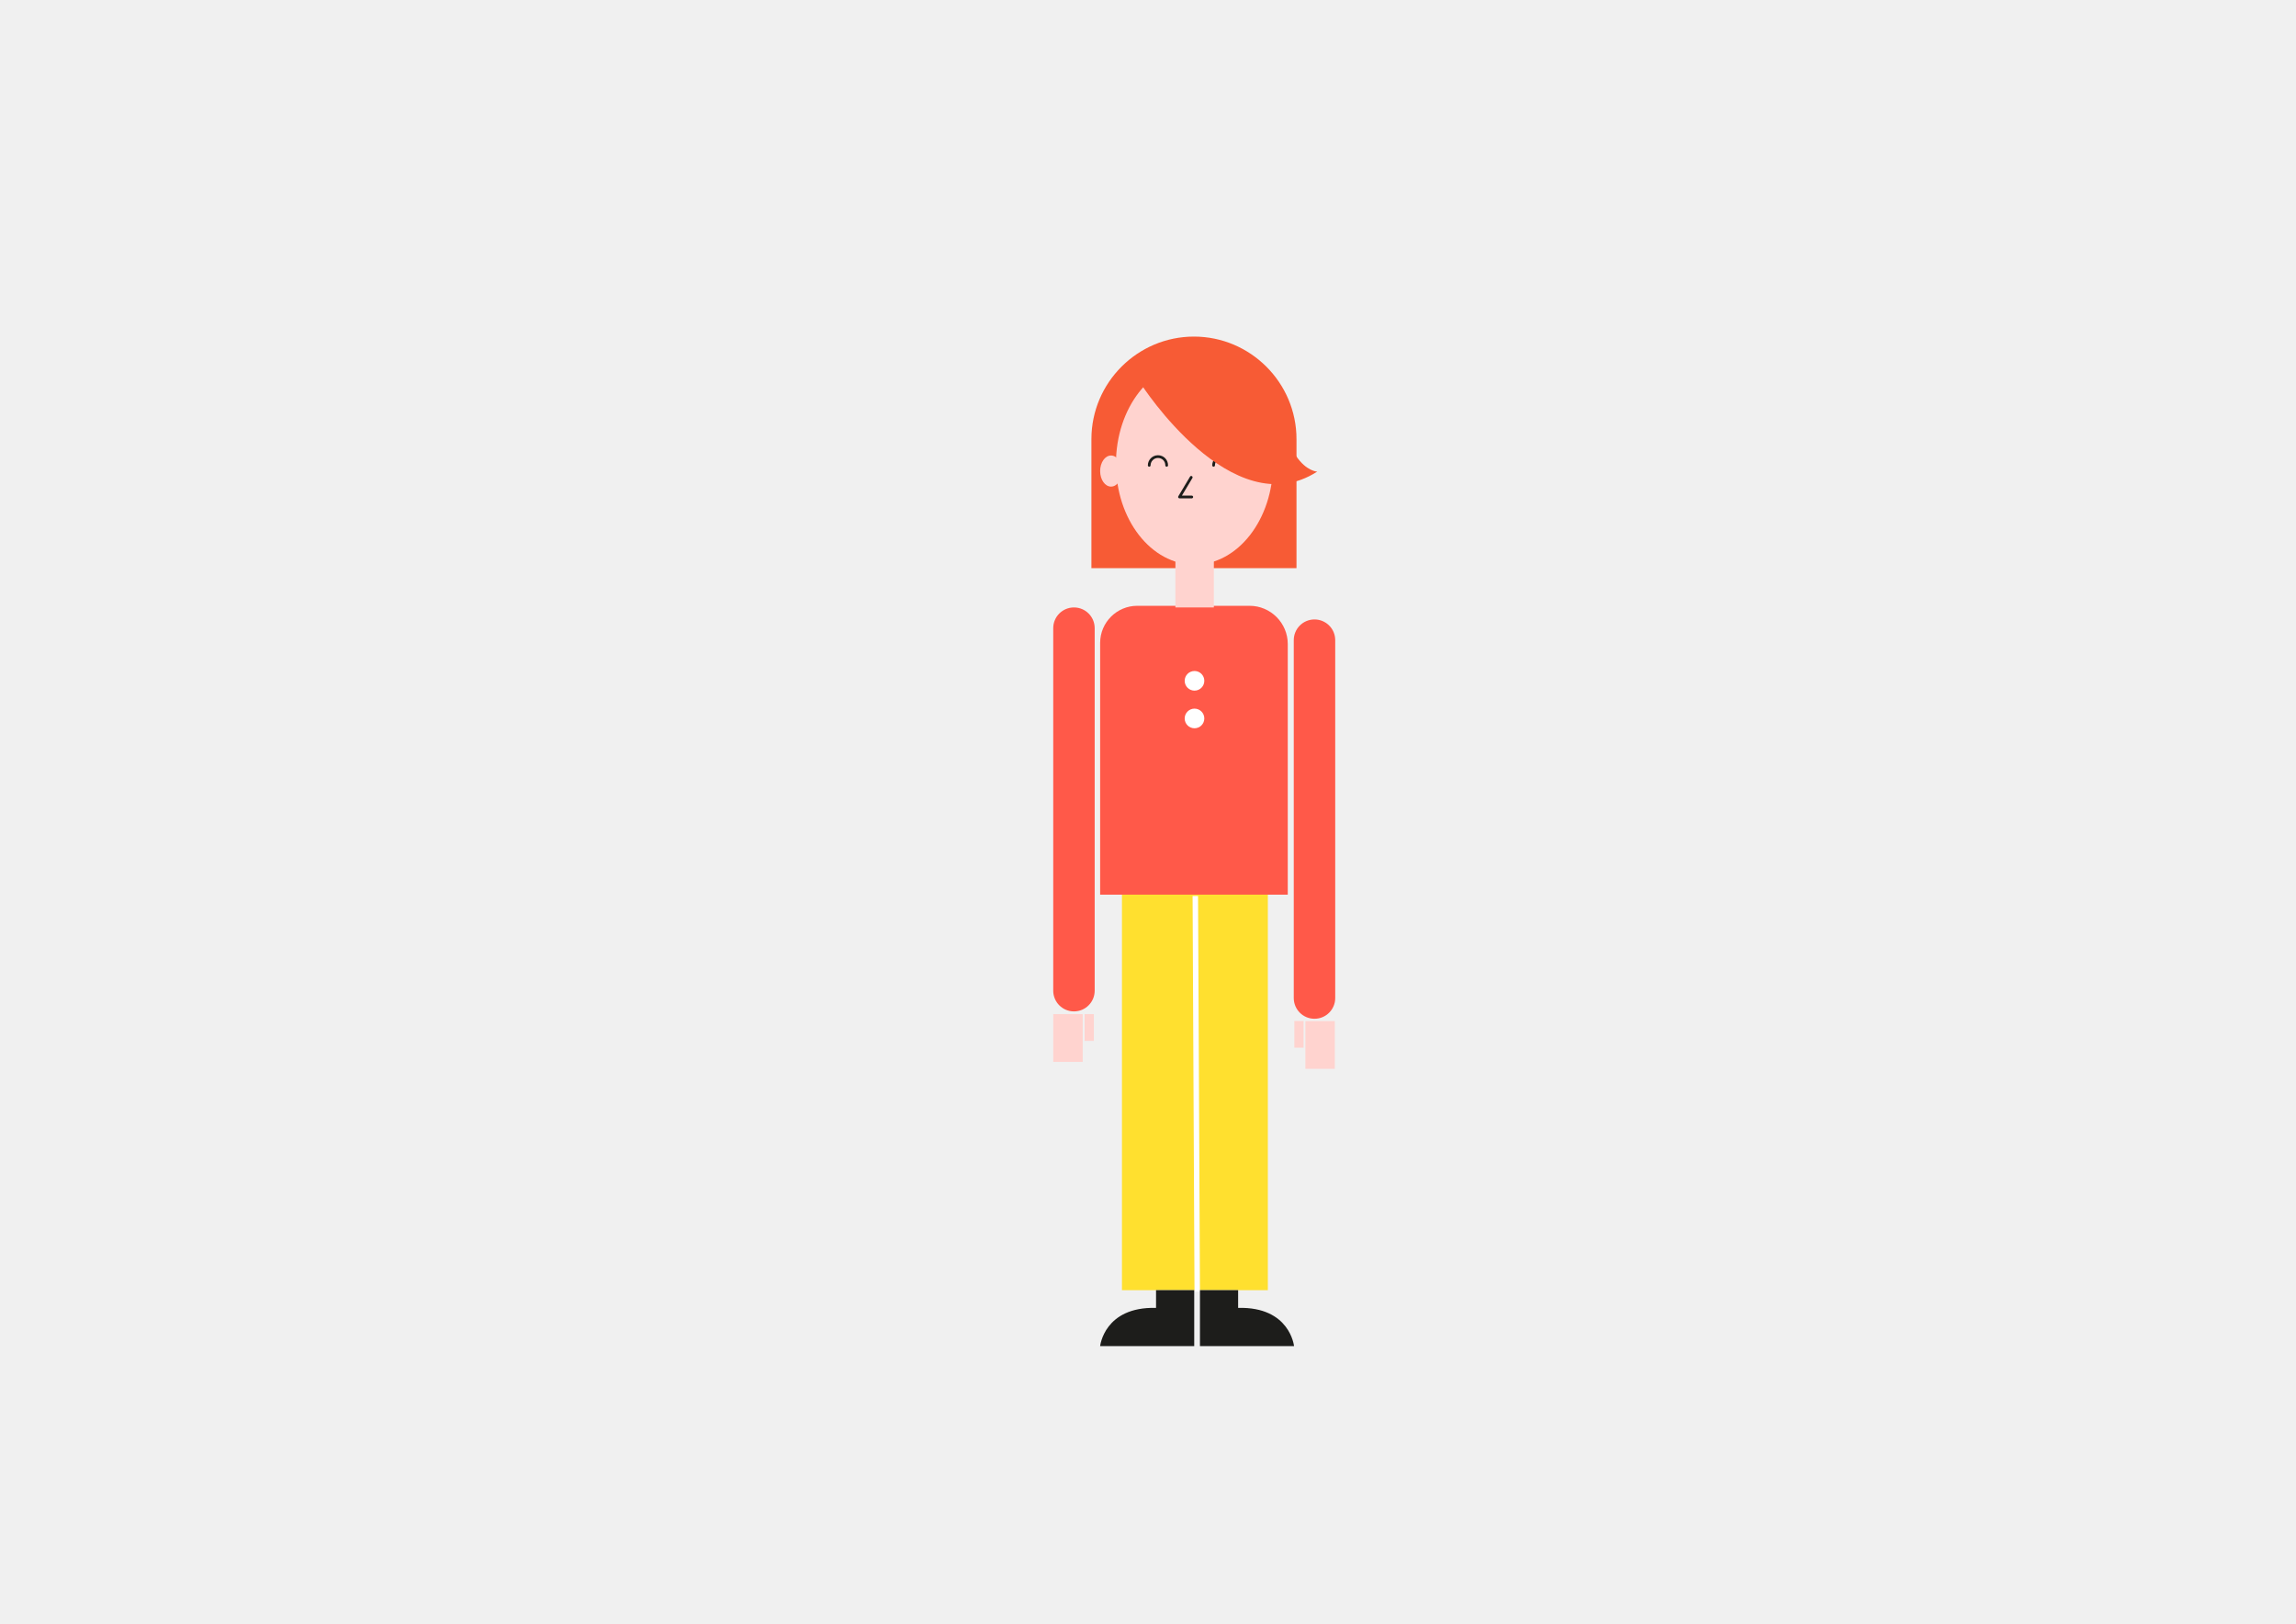
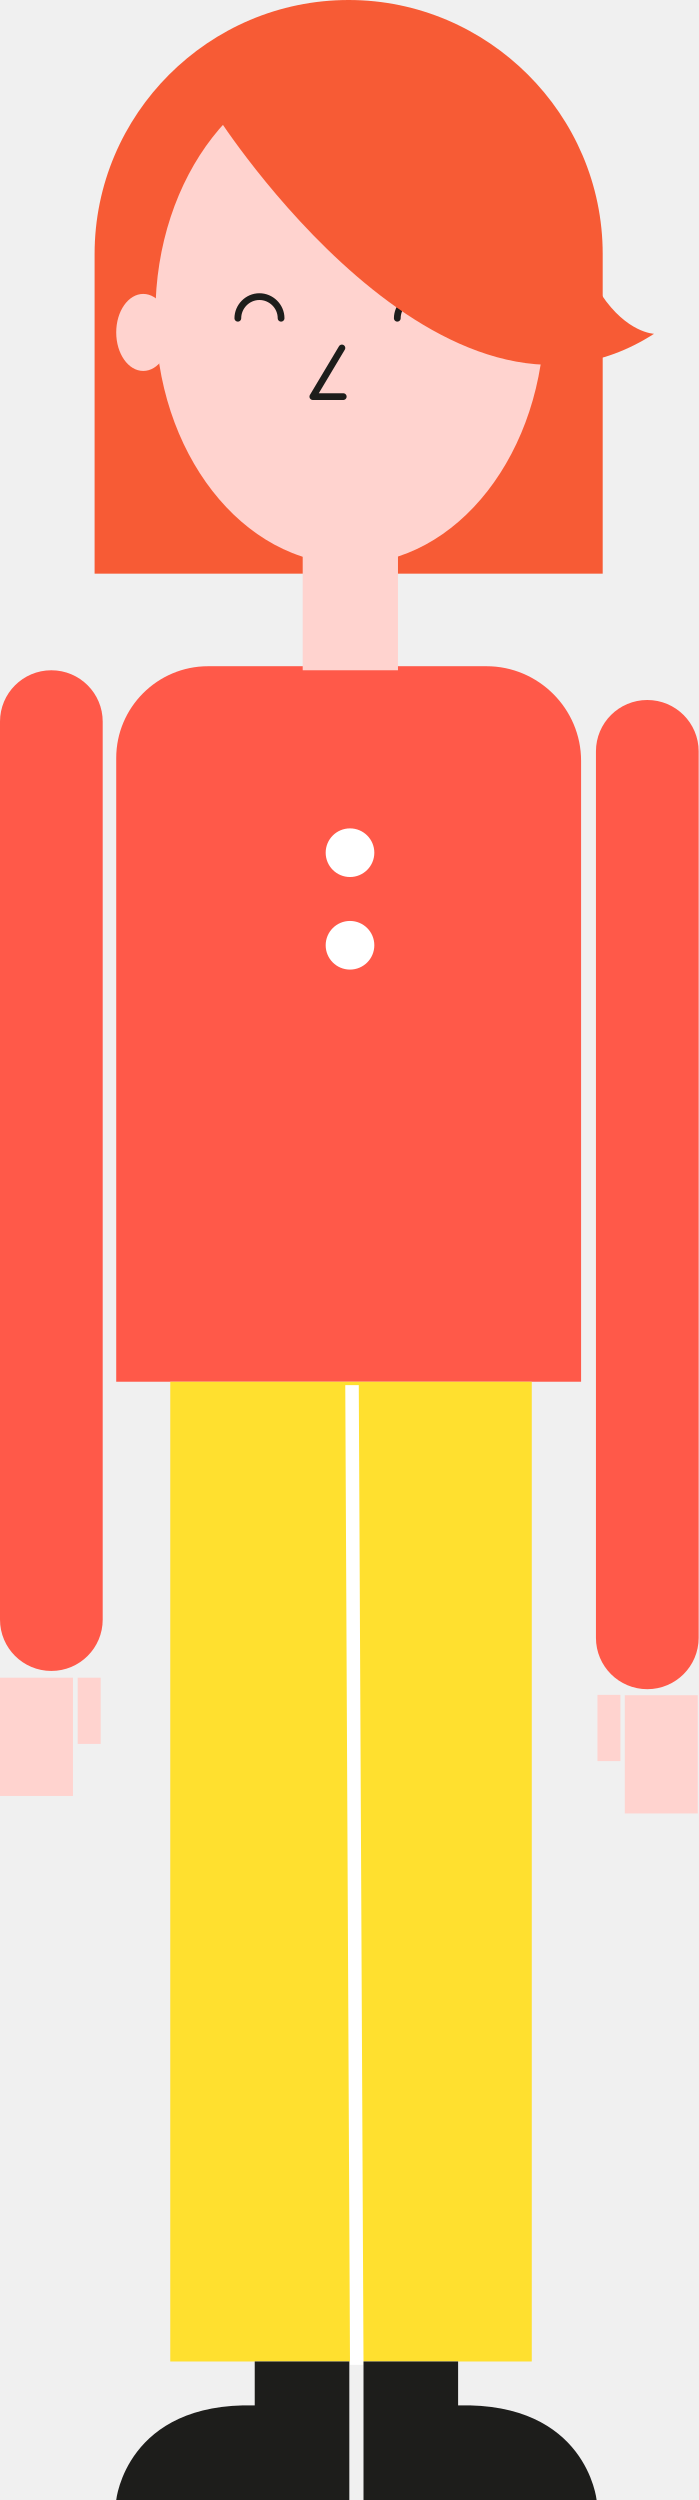
- <svg xmlns="http://www.w3.org/2000/svg" version="1.1" x="0px" y="0px" viewBox="0 0 841.9 595.3" style="enable-background:new 0 0 841.9 595.3;" xml:space="preserve">
+ <svg xmlns="http://www.w3.org/2000/svg" version="1.1" x="0px" y="0px" viewBox="0 0 103.4 370" style="enable-background:new 0 0 103.4 370;" xml:space="preserve">
  <style type="text/css">
	.st0{fill:#FF5949;}
	.st1{fill:#F75B35;}
	.st2{fill:#FFD3CF;}
	.st3{fill:none;stroke:#1D1D1B;stroke-linecap:round;stroke-linejoin:round;stroke-miterlimit:10;}
	.st4{fill:#FFFFFF;}
- 	.st5{fill:#FFE02F;}
- 	.st6{fill:none;stroke:#FFFFFF;stroke-width:2;stroke-miterlimit:10;}
- 	.st7{fill:#1D1D1B;}
- 	.st8{display:none;}
- 	.st9{display:inline;fill:#1D1D1B;}
- 	.st10{display:inline;fill:#FFD3CF;}
- 	.st11{display:inline;fill:none;stroke:#1D1D1B;stroke-linecap:round;stroke-linejoin:round;stroke-miterlimit:10;}
- 	.st12{display:inline;fill:#29235C;}
- 	.st13{display:inline;}
- 	.st14{display:inline;fill:none;stroke:#FFFFFF;stroke-width:2;stroke-miterlimit:10;}
- 	.st15{display:inline;fill:none;stroke:#575756;stroke-linecap:round;stroke-linejoin:round;stroke-miterlimit:10;}
- 	.st16{display:inline;fill:#575756;}
- 	.st17{display:inline;fill:none;stroke:#2D2E81;stroke-linecap:round;stroke-linejoin:round;stroke-miterlimit:10;}
- 	.st18{display:inline;fill:#706F6F;}
- 	.st19{display:inline;fill:#A9D7F7;}
- 	.st20{display:inline;fill:#11D3D3;}
- 	.st21{display:inline;fill:#FF5949;}
- 	.st22{display:inline;fill:#003072;}
+ 	.st5{fill:#1D1D1B;}
+ 	.st6{fill:#FFE02F;}
+ 	.st7{fill:none;stroke:#FFFFFF;stroke-width:2;stroke-miterlimit:10;}
+ 	.st8{fill:#003072;}
+ 	.st9{fill:#29235C;}
+ 	.st10{fill:none;stroke:#575756;stroke-linecap:round;stroke-linejoin:round;stroke-miterlimit:10;}
+ 	.st11{fill:#575756;}
+ 	.st12{fill:none;stroke:#2D2E81;stroke-linecap:round;stroke-linejoin:round;stroke-miterlimit:10;}
+ 	.st13{fill:#706F6F;}
+ 	.st14{fill:#A9D7F7;}
</style>
  <g id="Calque_1">
-     <path class="st0" d="M472.2,328h-68.8v-92.3c0-7.5,6.1-13.6,13.6-13.6h41.2c7.7,0,14,6.3,14,14V328z" />
-     <path class="st1" d="M475.4,208.3v-47.3c0-20.7-16.9-37.6-37.6-37.6h0c-20.7,0-37.6,16.9-37.6,37.6v47.3H475.4z" />
-     <rect x="431" y="191" class="st2" width="14.1" height="31.7" />
-     <ellipse class="st2" cx="438" cy="170" rx="28.8" ry="37" />
-     <ellipse class="st2" cx="407.4" cy="172.7" rx="4" ry="5.7" />
-     <polyline class="st3" points="436.8,175 432.5,182.2 437,182.2  " />
-     <circle class="st4" cx="438" cy="249.6" r="3.6" />
-     <circle class="st4" cx="438" cy="263.4" r="3.6" />
-     <rect x="386.2" y="371.8" class="st2" width="10.8" height="17.5" />
-     <rect x="397.7" y="371.8" class="st2" width="3.4" height="9.8" />
-     <rect x="478.8" y="374.4" transform="matrix(-1 -4.484025e-11 4.484025e-11 -1 968.2588 766.25)" class="st2" width="10.8" height="17.5" />
-     <rect x="474.5" y="374.4" transform="matrix(-1 -4.484203e-11 4.484203e-11 -1 952.5088 758.5)" class="st2" width="3.4" height="9.8" />
-     <path class="st0" d="M393.8,370.8L393.8,370.8c-4.2,0-7.6-3.4-7.6-7.6V230.3c0-4.2,3.4-7.6,7.6-7.6l0,0c4.2,0,7.6,3.4,7.6,7.6   v132.9C401.4,367.4,398,370.8,393.8,370.8z" />
-     <path class="st0" d="M482,373.5L482,373.5c-4.2,0-7.6-3.4-7.6-7.6V234.7c0-4.2,3.4-7.6,7.6-7.6h0c4.2,0,7.6,3.4,7.6,7.6v131.2   C489.6,370.1,486.2,373.5,482,373.5z" />
-     <rect x="411.4" y="328" class="st5" width="53.5" height="145" />
-     <line class="st6" x1="438.3" y1="328.5" x2="439" y2="473.5" />
-     <path class="st7" d="M437.9,473v20.5h-34.5c0,0,1.5-14.5,20.5-14V473H437.9z" />
-     <path class="st7" d="M440,473v20.5h34.5c0,0-1.5-14.5-20.5-14V473H440z" />
-     <path class="st3" d="M421.4,170.6c0-1.7,1.4-3.2,3.2-3.2s3.2,1.4,3.2,3.2" />
-     <path class="st3" d="M445,170.6c0-1.7,1.4-3.2,3.2-3.2s3.2,1.4,3.2,3.2" />
-     <path class="st1" d="M418.4,140.8c0,0,33.4,52.2,64.6,32.1c0,0-4-0.1-7.8-5.8l-8.5-25.1l-34.3-14.3L418.4,140.8z" />
+     <path class="st0" d="M86,204.5H17.2v-92.3c0-7.5,6.1-13.6,13.6-13.6H72c7.7,0,14,6.3,14,14V204.5z" />
+     <path class="st1" d="M89.2,84.9V37.6C89.2,16.9,72.2,0,51.6,0h0C30.9,0,14,16.9,14,37.6v47.3H89.2z" />
+     <rect x="44.8" y="67.5" class="st2" width="14.1" height="31.7" />
+     <ellipse class="st2" cx="51.8" cy="46.5" rx="28.8" ry="37" />
+     <ellipse class="st2" cx="21.2" cy="49.2" rx="4" ry="5.7" />
+     <polyline class="st3" points="50.6,51.5 46.3,58.7 50.8,58.7  " />
+     <circle class="st4" cx="51.8" cy="126.2" r="3.6" />
+     <circle class="st4" cx="51.8" cy="139.9" r="3.6" />
+     <rect x="0" y="248.3" class="st2" width="10.8" height="17.5" />
+     <rect x="11.5" y="248.3" class="st2" width="3.4" height="9.8" />
+     <rect x="92.6" y="250.9" transform="matrix(-1 -4.467106e-11 4.467106e-11 -1 195.8699 519.2911)" class="st2" width="10.8" height="17.5" />
+     <rect x="88.3" y="250.9" transform="matrix(-1 -4.431490e-11 4.431490e-11 -1 180.1199 511.5411)" class="st2" width="3.4" height="9.8" />
+     <path class="st0" d="M7.6,247.3L7.6,247.3c-4.2,0-7.6-3.4-7.6-7.6l0-132.9c0-4.2,3.4-7.6,7.6-7.6h0c4.2,0,7.6,3.4,7.6,7.6v132.9   C15.2,243.9,11.8,247.3,7.6,247.3z" />
+     <path class="st0" d="M95.8,250L95.8,250c-4.2,0-7.6-3.4-7.6-7.6V111.2c0-4.2,3.4-7.6,7.6-7.6h0c4.2,0,7.6,3.4,7.6,7.6v131.2   C103.4,246.6,100,250,95.8,250z" />
+     <rect x="25.2" y="204.5" class="st6" width="53.5" height="145" />
+     <line class="st7" x1="52.1" y1="205" x2="52.8" y2="350" />
+     <path class="st5" d="M51.7,349.5V370H17.2c0,0,1.5-14.5,20.5-14v-6.5H51.7z" />
+     <path class="st5" d="M53.8,349.5V370h34.5c0,0-1.5-14.5-20.5-14v-6.5H53.8z" />
+     <path class="st3" d="M35.2,47.1c0-1.7,1.4-3.2,3.2-3.2c1.7,0,3.2,1.4,3.2,3.2" />
+     <path class="st3" d="M58.8,47.1c0-1.7,1.4-3.2,3.2-3.2s3.2,1.4,3.2,3.2" />
+     <path class="st1" d="M32.2,17.3c0,0,33.4,52.2,64.6,32.1c0,0-4-0.1-7.8-5.8l-8.5-25.1L46.2,4.2L32.2,17.3z" />
  </g>
  <g id="Calque_2">
</g>
-   <g id="maire" class="st8">
-     <path class="st9" d="M366.7,369.3L366.7,369.3c-4.2,0-7.6-3.4-7.6-7.6V228.8c0-4.2,3.4-7.6,7.6-7.6l0,0c4.2,0,7.6,3.4,7.6,7.6   v132.9C374.3,365.9,370.9,369.3,366.7,369.3z" />
-     <path class="st9" d="M476.3,368L476.3,368c-4.2,0-7.6-3.4-7.6-7.6V227.5c0-4.2,3.4-7.6,7.6-7.6l0,0c4.2,0,7.6,3.4,7.6,7.6v132.9   C483.9,364.6,480.4,368,476.3,368z" />
-     <rect x="415.4" y="191" class="st10" width="14.1" height="31.1" />
-     <ellipse class="st10" cx="422.4" cy="170" rx="28.8" ry="37" />
-     <ellipse class="st10" cx="391.9" cy="172.7" rx="4" ry="5.7" />
-     <ellipse class="st10" cx="451.2" cy="172.7" rx="4" ry="5.7" />
-     <polyline class="st11" points="421.2,175 417,182.2 421.4,182.2  " />
-     <rect x="359.5" y="370.3" class="st10" width="10.8" height="17.5" />
-     <rect x="371" y="370.3" class="st10" width="3.4" height="9.8" />
-     <rect x="472.8" y="371.6" transform="matrix(-1 -4.484025e-11 4.484025e-11 -1 956.3557 760.6667)" class="st10" width="10.8" height="17.5" />
-     <rect x="468.6" y="371.6" transform="matrix(-1 -4.484203e-11 4.484203e-11 -1 940.6057 752.9167)" class="st10" width="3.4" height="9.8" />
-     <path class="st11" d="M405.9,170.6c0-1.7,1.4-3.2,3.2-3.2s3.2,1.4,3.2,3.2" />
-     <path class="st11" d="M429.5,170.6c0-1.7,1.4-3.2,3.2-3.2s3.2,1.4,3.2,3.2" />
-     <path class="st12" d="M416.4,483.2h-2c-3.3,0-6-2.7-6-6v-81.9c0-3.3,2.7-6,6-6h2c3.3,0,6,2.7,6,6v81.9   C422.4,480.5,419.7,483.2,416.4,483.2z" />
-     <path class="st12" d="M432.5,483.2h-2c-3.3,0-6-2.7-6-6v-81.9c0-3.3,2.7-6,6-6h2c3.3,0,6,2.7,6,6v81.9   C438.5,480.5,435.8,483.2,432.5,483.2z" />
-     <polygon class="st13" points="441.7,467 405.1,467 395.9,328 449.4,328  " />
-     <polygon class="st9" points="408.4,473 422.4,473 422.4,493.5 387.9,493.5 377,493.5 408.3,483.2  " />
-     <polygon class="st9" points="438.5,473 424.5,473 424.5,493.5 458.9,493.5 469.8,493.5 438.5,483.2  " />
-     <line class="st14" x1="422.7" y1="328.5" x2="423.5" y2="473.5" />
-     <polygon class="st9" points="458.9,356 385.7,356 375.4,222.1 467.4,222.1  " />
-     <polygon class="st15" points="397,222.6 388.1,231 401.5,235.3 386.8,246.1 422.3,299.2 407.8,222.6  " />
-     <polygon class="st15" points="447.9,222.6 456.8,231 443.4,235.3 458,246.1 422.3,299.2 437.7,222.6  " />
-     <circle class="st16" cx="422.4" cy="314.5" r="1.8" />
-     <ellipse transform="matrix(0.7071 -0.7071 0.7071 0.7071 -92.8289 388.4164)" class="st16" cx="422.4" cy="306.3" rx="1.8" ry="1.8" />
-     <path class="st17" d="M413.1,174H405c-2.7,0-4.9-2.2-4.9-4.9l0,0c0-2.7,2.2-4.9,4.9-4.9h8.1c2.7,0,4.9,2.2,4.9,4.9l0,0   C418,171.8,415.8,174,413.1,174z" />
-     <path class="st17" d="M436.7,174h-8.1c-2.7,0-4.9-2.2-4.9-4.9l0,0c0-2.7,2.2-4.9,4.9-4.9h8.1c2.7,0,4.9,2.2,4.9,4.9l0,0   C441.6,171.8,439.4,174,436.7,174z" />
-     <path class="st17" d="M418,169.7c0-1.6,1.3-1.4,2.9-1.4c1.6,0,2.9-0.1,2.9,1.4" />
-     <line class="st17" x1="400.1" y1="169.1" x2="393.7" y2="166.6" />
-     <path class="st18" d="M444.3,147.2h-26.4c0,0-23.8,0.5-23.8-13.3l11.4,1.1l-3-3.3h9.9C412.3,131.8,440.2,130.6,444.3,147.2z" />
-     <path class="st18" d="M402.8,143.4c-3.9,3.1-7.2,13.2-7.2,13.2s7.4-10.9,13-11.3L402.8,143.4z" />
-     <path class="st18" d="M441.9,143c3.9,3.1,7.2,13.2,7.2,13.2s-7.4-10.9-13-11.3L441.9,143z" />
-     <line class="st17" x1="441.6" y1="169.1" x2="451" y2="166.1" />
-     <polygon class="st19" points="408,222.1 437.9,222.1 422.4,298.8  " />
-     <rect x="416.6" y="222.1" class="st12" width="11.6" height="4.1" />
-     <rect x="418.1" y="226.6" class="st12" width="8.7" height="64.8" />
-   </g>
-   <g id="fille">
- </g>
-   <g id="homme" class="st8">
-     <path class="st20" d="M455.8,328H387v-92.3c0-7.5,6.1-13.6,13.6-13.6h41.2c7.7,0,14,6.3,14,14V328z" />
-     <rect x="414.6" y="191" class="st10" width="14.1" height="31.1" />
-     <ellipse class="st10" cx="421.6" cy="170" rx="28.8" ry="37" />
-     <ellipse class="st10" cx="391" cy="172.7" rx="4" ry="5.7" />
-     <ellipse class="st10" cx="450.3" cy="172.7" rx="4" ry="5.7" />
-     <polyline class="st11" points="420.4,175 416.1,182.2 420.6,182.2  " />
-     <rect x="369.8" y="371.8" class="st10" width="10.8" height="17.5" />
-     <rect x="381.3" y="371.8" class="st10" width="3.4" height="9.8" />
-     <rect x="462.4" y="374.4" transform="matrix(-1 -4.484025e-11 4.484025e-11 -1 935.4584 766.25)" class="st10" width="10.8" height="17.5" />
-     <rect x="458.1" y="374.4" transform="matrix(-1 -4.484203e-11 4.484203e-11 -1 919.7084 758.5)" class="st10" width="3.4" height="9.8" />
-     <path class="st11" d="M405,170.6c0-1.7,1.4-3.2,3.2-3.2s3.2,1.4,3.2,3.2" />
-     <path class="st11" d="M428.6,170.6c0-1.7,1.4-3.2,3.2-3.2s3.2,1.4,3.2,3.2" />
-     <path class="st21" d="M415.5,483.2h-2c-3.3,0-6-2.7-6-6v-81.9c0-3.3,2.7-6,6-6h2c3.3,0,6,2.7,6,6v81.9   C421.5,480.5,418.8,483.2,415.5,483.2z" />
-     <path class="st21" d="M431.6,483.2h-2c-3.3,0-6-2.7-6-6v-81.9c0-3.3,2.7-6,6-6h2c3.3,0,6,2.7,6,6v81.9   C437.7,480.5,435,483.2,431.6,483.2z" />
-     <polygon class="st22" points="443.2,467 401.5,467 395,328 448.5,328  " />
-     <path class="st9" d="M421.5,473v20.5H387c0,0,1.5-14.5,20.5-14V473H421.5z" />
-     <line class="st14" x1="421.9" y1="328.5" x2="422.6" y2="473.5" />
-     <path class="st9" d="M423.6,473v20.5h34.5c0,0-1.5-14.5-20.5-14V473H423.6z" />
-     <path class="st10" d="M377.4,370.8L377.4,370.8c-2.8,0-5.2-2.3-5.2-5.2v-95.1c0-2.8,2.3-5.2,5.2-5.2l0,0c2.8,0,5.2,2.3,5.2,5.2   v95.1C382.6,368.5,380.2,370.8,377.4,370.8z" />
-     <path class="st10" d="M465.6,373.5L465.6,373.5c-2.8,0-5.2-2.3-5.2-5.2v-99.8c0-2.8,2.3-5.2,5.2-5.2l0,0c2.8,0,5.2,2.3,5.2,5.2   v99.8C470.8,371.2,468.5,373.5,465.6,373.5z" />
-     <path class="st20" d="M385,275.1v-43.5c0-4.9-3.4-8.9-7.6-8.9l0,0c-4.2,0-7.6,4-7.6,8.9v43.5H385z" />
-     <path class="st20" d="M458,270.1v-38.9c0-5,3.4-9,7.6-9l0,0c4.2,0,7.6,4.1,7.6,9v38.9" />
-     <path class="st9" d="M445.5,149.5h-29.4c0,0-26.6,0.8-26.6-20.2l12.7,1.7l-3.3-5h11C409.9,126,441,124.3,445.5,149.5z" />
-     <path class="st9" d="M445.5,149.5" />
-     <path class="st9" d="M443.4,149.5l-0.2,23.9h3.7v-4.9c0,0,1.7-2.5,3.4-1.6c0,0-0.7-11.3-4.8-17.5L443.4,149.5z" />
-     <path class="st9" d="M399.5,145.1l-0.1,28.2l-4,0.1l-0.3-5c0,0,0-1.8-2.2-0.6c0,0,0.8-14.7,6-22.5H399.5z" />
-   </g>
</svg>
